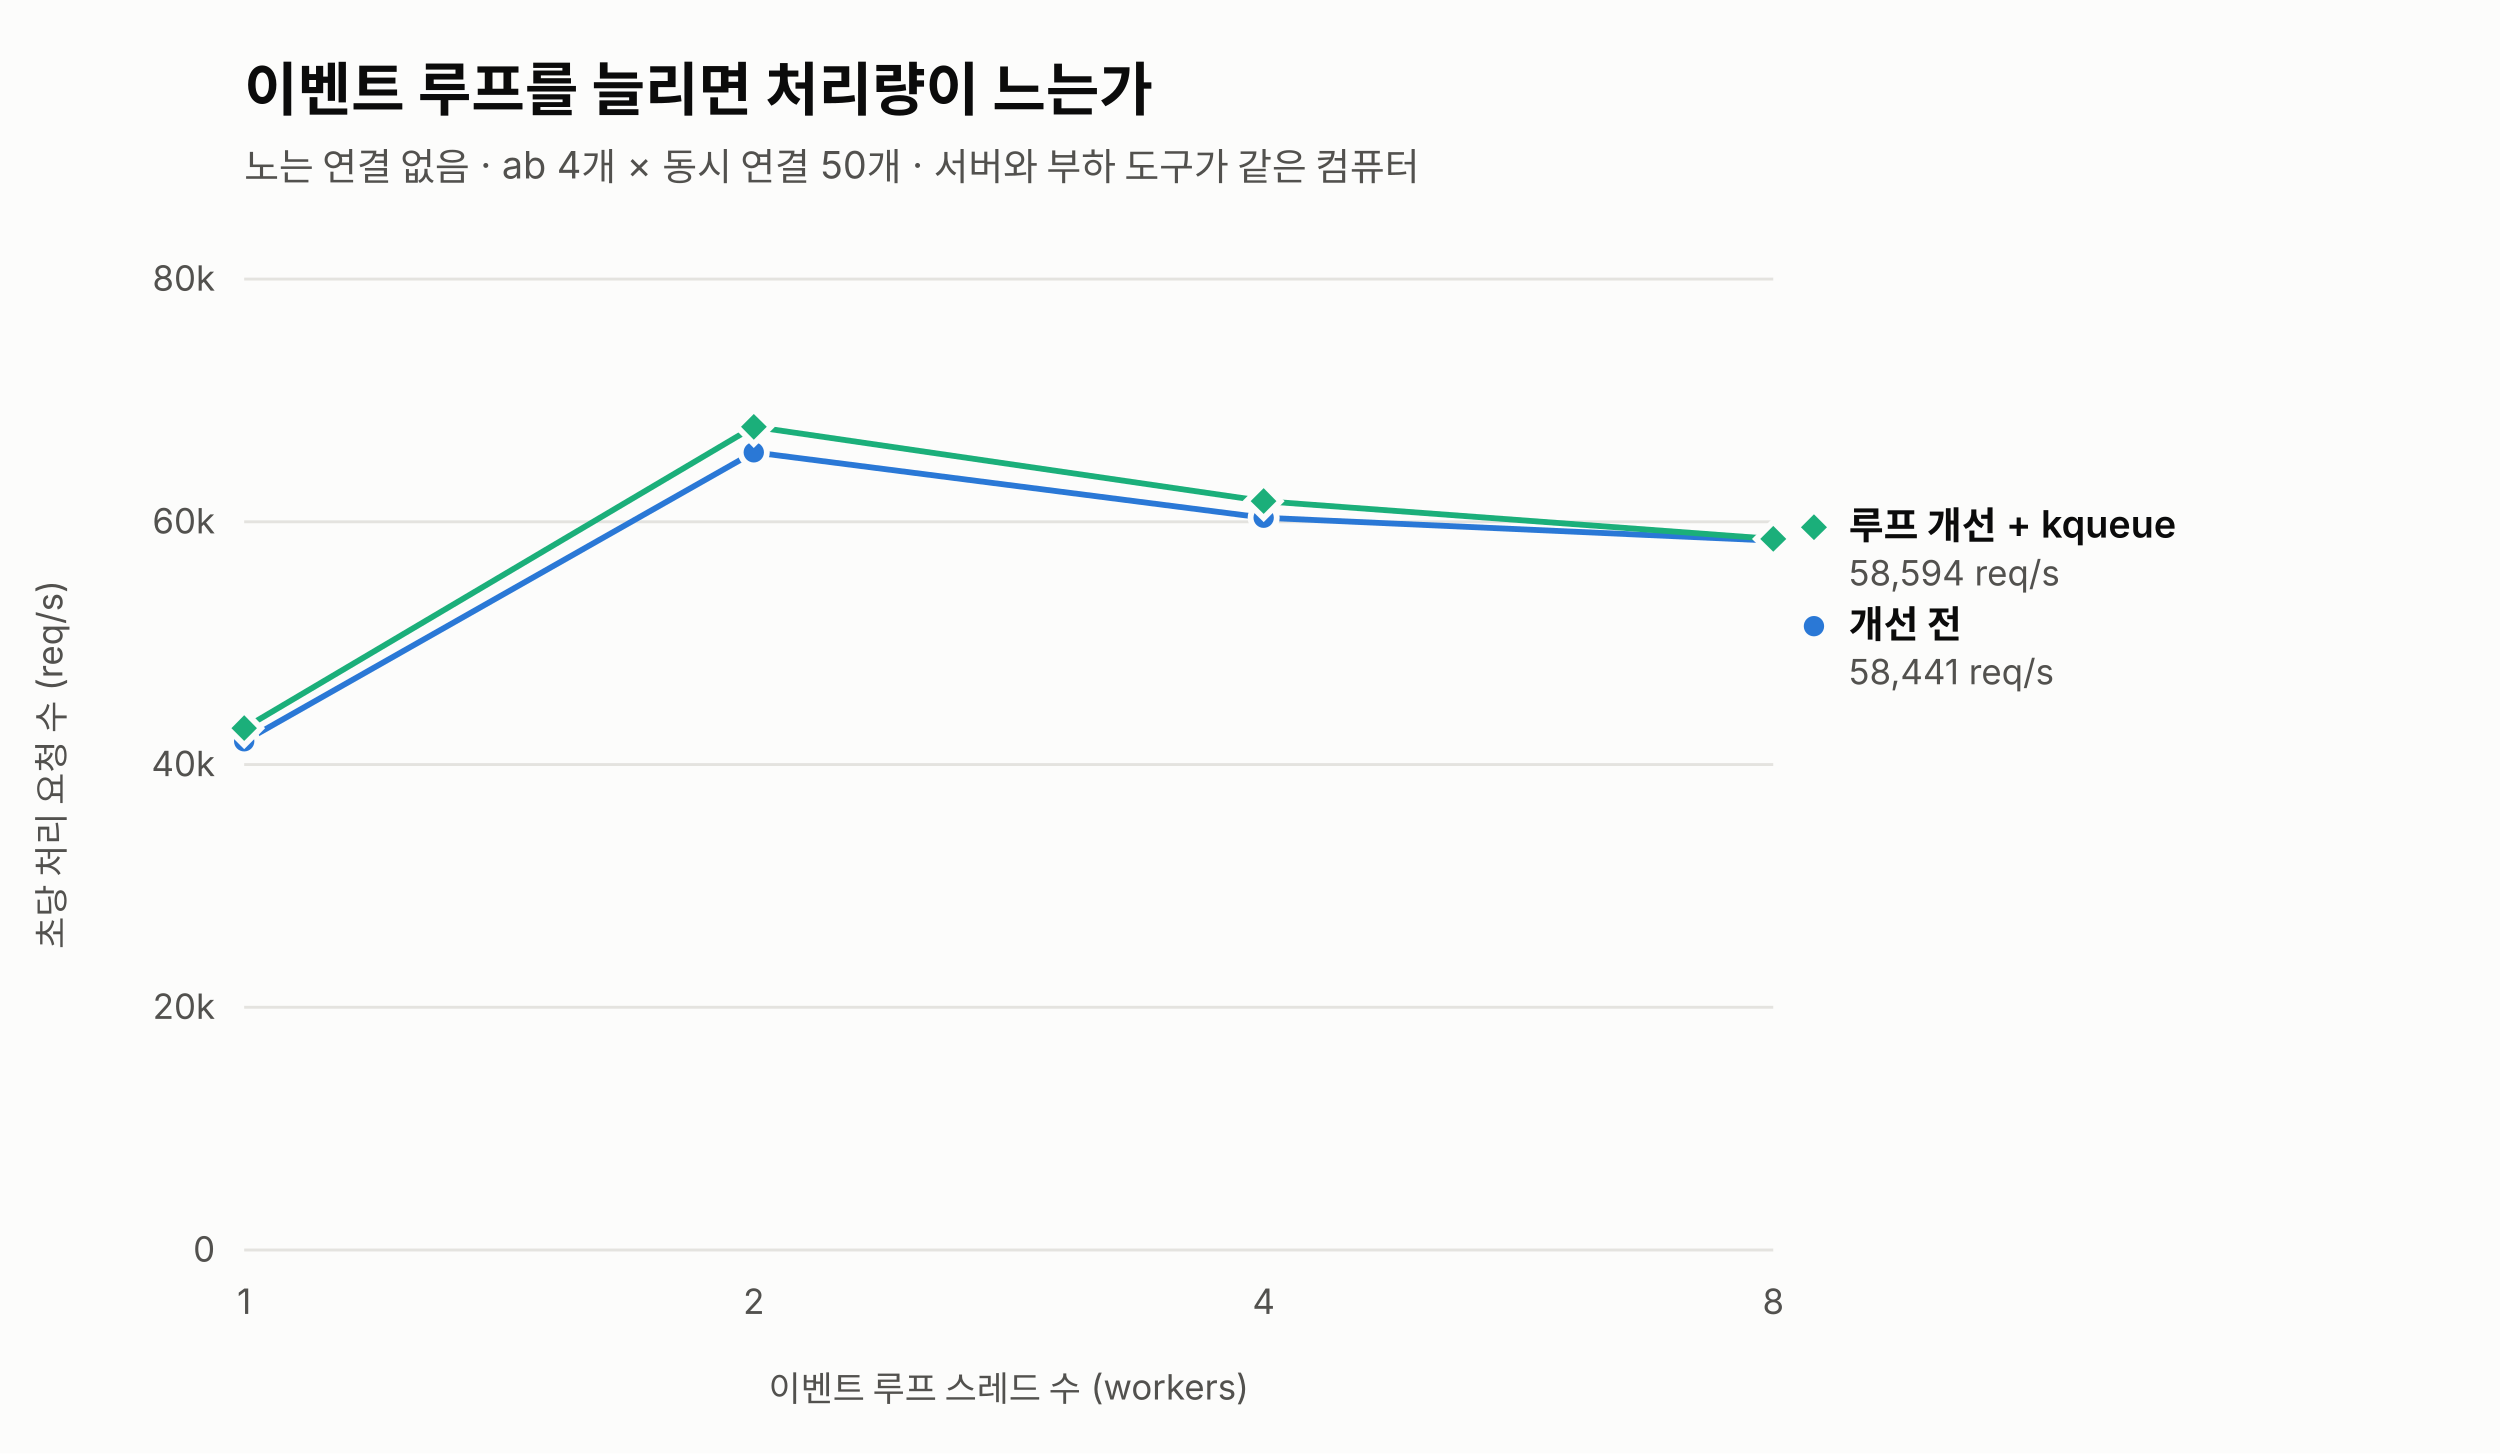
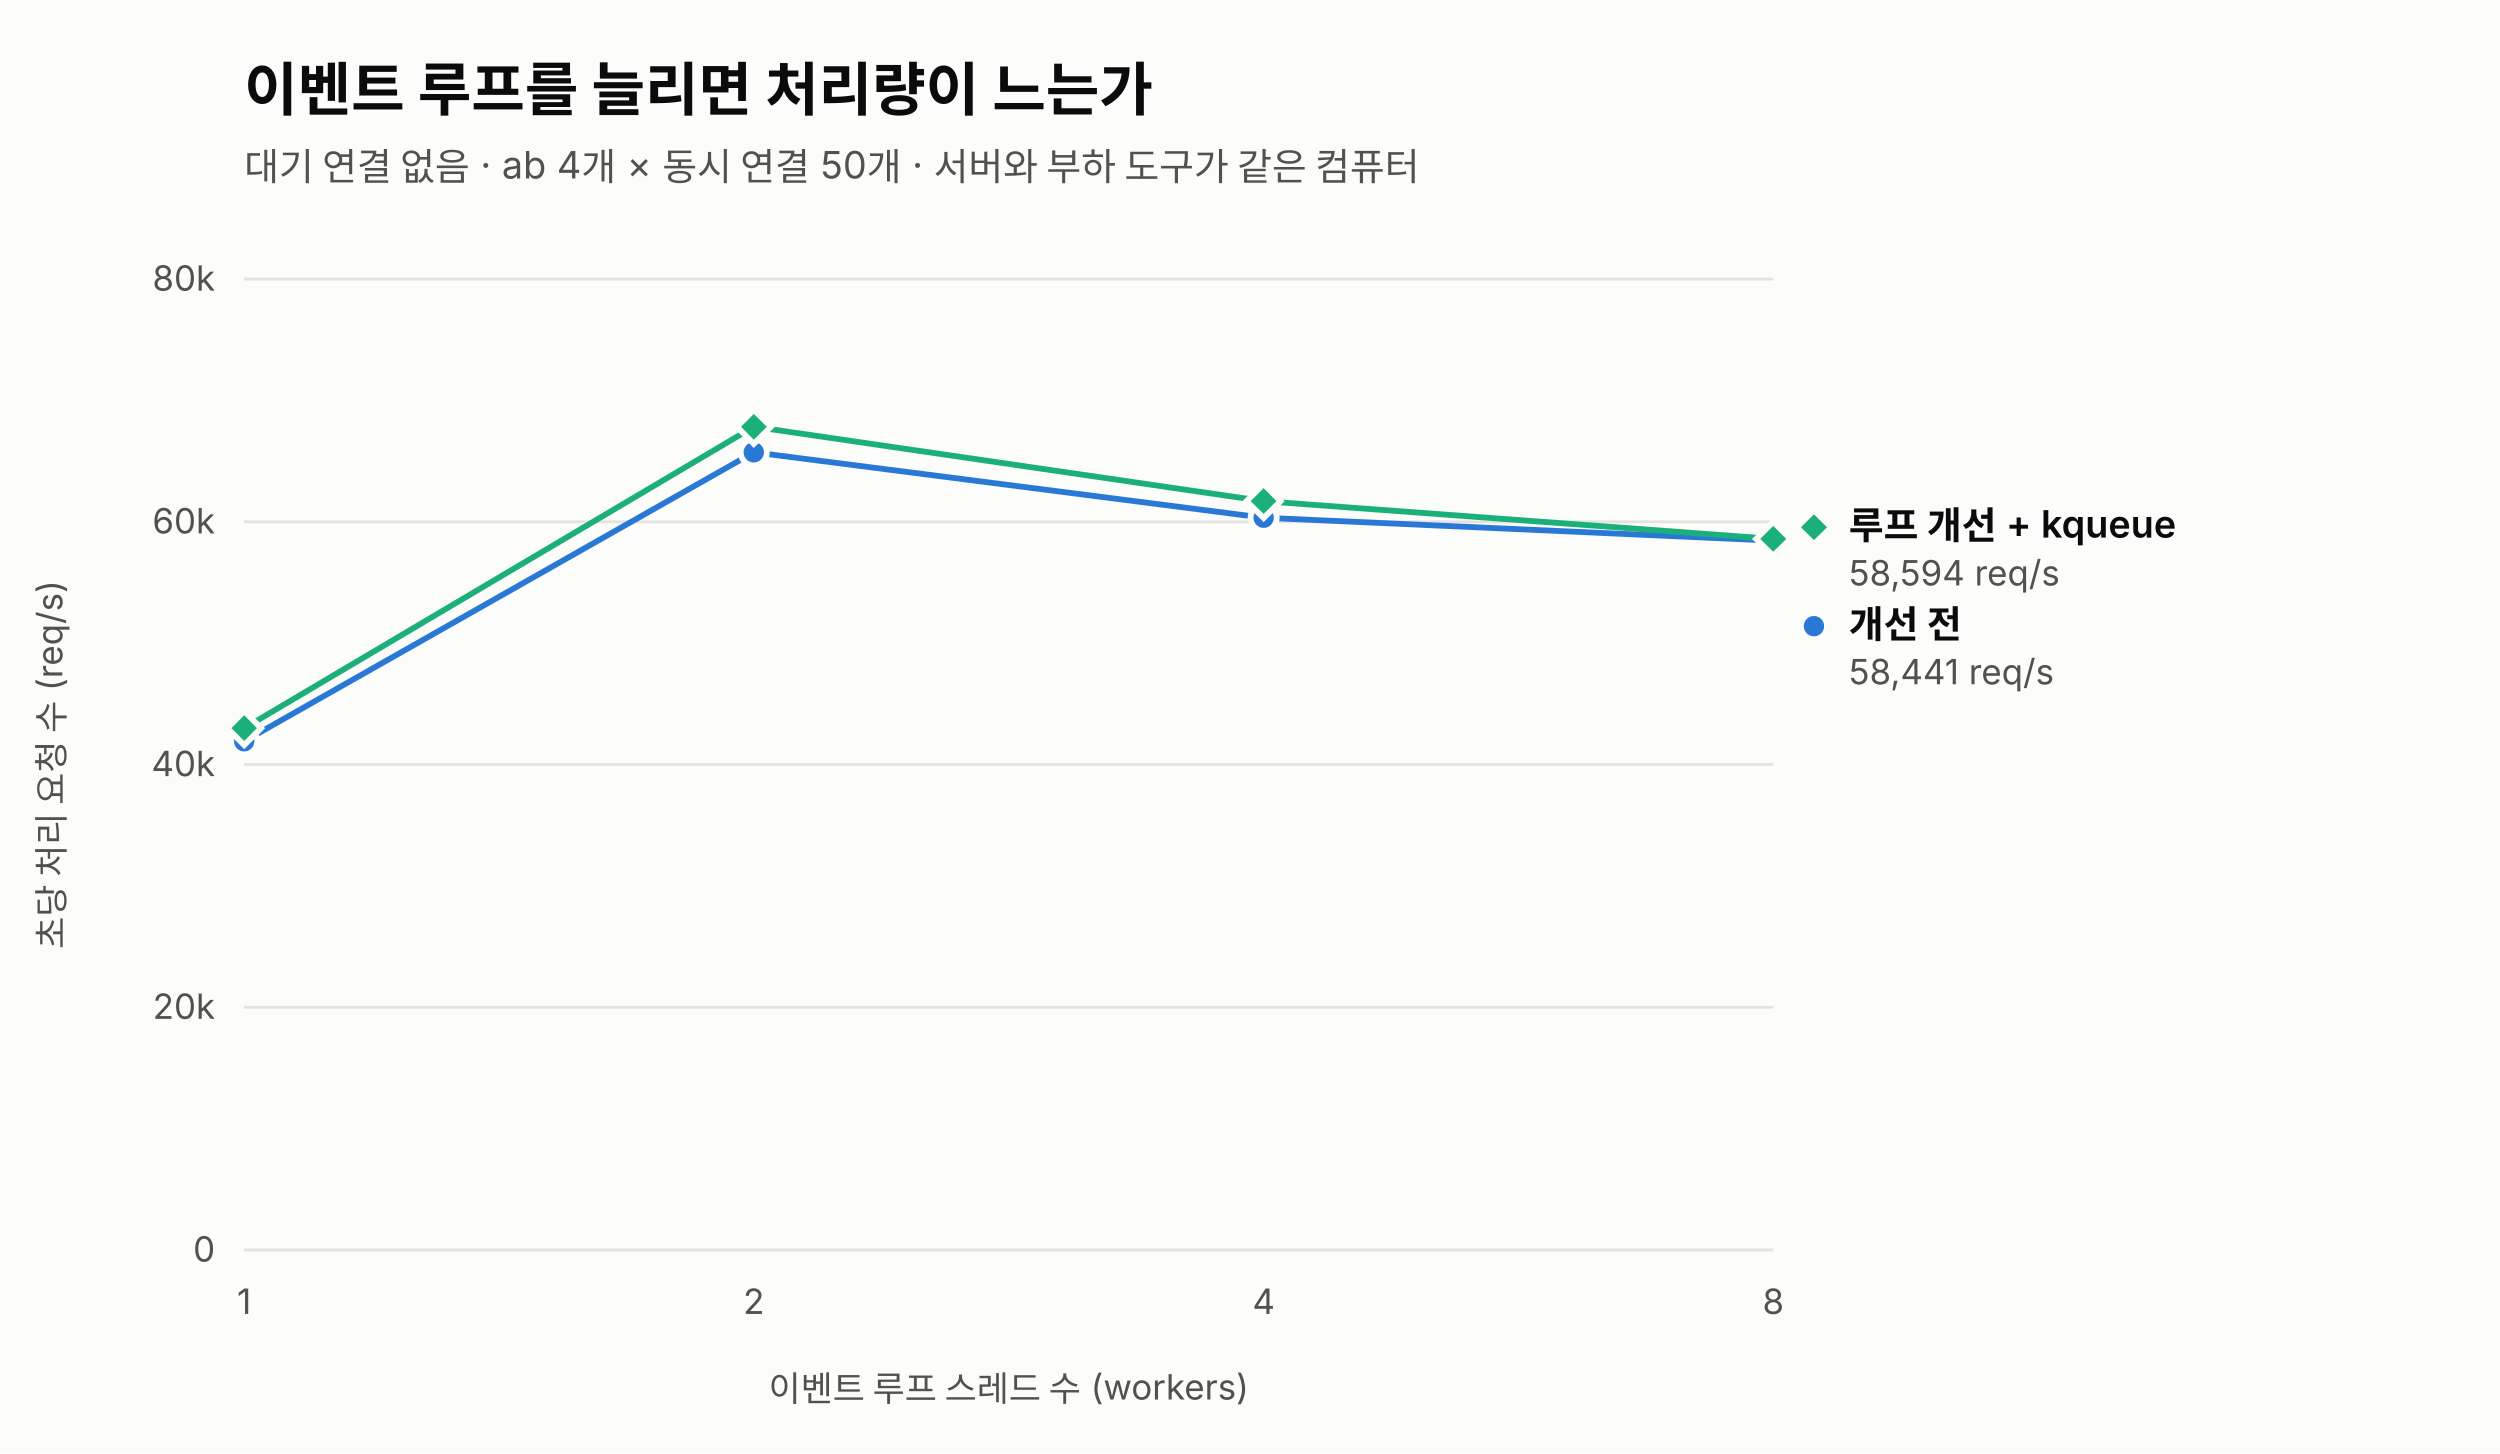
<svg xmlns="http://www.w3.org/2000/svg" width="860" height="500" viewBox="0 0 860 500" font-family="-apple-system, 'Apple SD Gothic Neo', 'Noto Sans KR', sans-serif">
  <rect width="860" height="500" fill="#fcfcfb" />
  <text x="84" y="38" font-size="20" font-weight="600" fill="#0b0b0b">이벤트 루프를 늘리면 처리량이 느는가</text>
-   <text x="84" y="62" font-size="13" fill="#52514e">노는 연결 없음 · ab 4개 × 동시 연결 50개 · 서버와 부하 도구가 같은 컴퓨터</text>
+   <text x="84" y="62" font-size="13" fill="#52514e">대기 연결 없음 · ab 4개 × 동시 연결 50개 · 서버와 부하 도구가 같은 컴퓨터</text>
  <line x1="84" y1="430.0" x2="610" y2="430.0" stroke="#e4e3df" stroke-width="1" />
  <text x="74" y="434.0" font-size="12" fill="#52514e" text-anchor="end">0</text>
  <line x1="84" y1="346.5" x2="610" y2="346.5" stroke="#e4e3df" stroke-width="1" />
  <text x="74" y="350.5" font-size="12" fill="#52514e" text-anchor="end">20k</text>
  <line x1="84" y1="263.0" x2="610" y2="263.0" stroke="#e4e3df" stroke-width="1" />
  <text x="74" y="267.0" font-size="12" fill="#52514e" text-anchor="end">40k</text>
  <line x1="84" y1="179.5" x2="610" y2="179.5" stroke="#e4e3df" stroke-width="1" />
  <text x="74" y="183.5" font-size="12" fill="#52514e" text-anchor="end">60k</text>
  <line x1="84" y1="96.0" x2="610" y2="96.0" stroke="#e4e3df" stroke-width="1" />
  <text x="74" y="100.0" font-size="12" fill="#52514e" text-anchor="end">80k</text>
  <text x="22" y="263.0" font-size="12" fill="#52514e" text-anchor="middle" transform="rotate(-90 22 263.0)">초당 처리 요청 수 (req/s)</text>
  <text x="84.0" y="452" font-size="12" fill="#52514e" text-anchor="middle">1</text>
  <text x="259.3" y="452" font-size="12" fill="#52514e" text-anchor="middle">2</text>
  <text x="434.7" y="452" font-size="12" fill="#52514e" text-anchor="middle">4</text>
  <text x="610.0" y="452" font-size="12" fill="#52514e" text-anchor="middle">8</text>
  <text x="347.0" y="482" font-size="12" fill="#52514e" text-anchor="middle">이벤트 루프 스레드 수 (workers)</text>
  <polyline points="84.0,255.0 259.3,155.6 434.7,178.1 610.0,186.0" fill="none" stroke="#2a78d6" stroke-width="2" stroke-linejoin="round" />
  <circle cx="84.0" cy="255.0" r="4.5" fill="#2a78d6" stroke="#fcfcfb" stroke-width="2" />
  <circle cx="259.3" cy="155.6" r="4.5" fill="#2a78d6" stroke="#fcfcfb" stroke-width="2" />
  <circle cx="434.7" cy="178.1" r="4.5" fill="#2a78d6" stroke="#fcfcfb" stroke-width="2" />
  <circle cx="610.0" cy="186.0" r="4.5" fill="#2a78d6" stroke="#fcfcfb" stroke-width="2" />
  <polyline points="84.0,250.5 259.3,146.8 434.7,172.4 610.0,185.4" fill="none" stroke="#1baf7a" stroke-width="2" stroke-linejoin="round" />
  <path d="M84.0,244.6 L89.8,250.5 L84.0,256.3 L78.2,250.5Z" fill="#1baf7a" stroke="#fcfcfb" stroke-width="2" />
  <path d="M259.3,141.0 L265.2,146.8 L259.3,152.7 L253.5,146.8Z" fill="#1baf7a" stroke="#fcfcfb" stroke-width="2" />
  <path d="M434.7,166.5 L440.5,172.4 L434.7,178.2 L428.8,172.4Z" fill="#1baf7a" stroke="#fcfcfb" stroke-width="2" />
  <path d="M610.0,179.5 L615.9,185.4 L610.0,191.2 L604.1,185.4Z" fill="#1baf7a" stroke="#fcfcfb" stroke-width="2" />
  <path d="M624.0,175.5 L629.9,181.4 L624.0,187.2 L618.1,181.4Z" fill="#1baf7a" stroke="#fcfcfb" stroke-width="2" />
  <text x="636" y="185.4" font-size="13" font-weight="600" fill="#0b0b0b">루프 개선 + kqueue</text>
  <text x="636" y="201.4" font-size="12" fill="#52514e">58,594 req/s</text>
  <circle cx="624.0" cy="215.4" r="4.5" fill="#2a78d6" stroke="#fcfcfb" stroke-width="2" />
  <text x="636" y="219.4" font-size="13" font-weight="600" fill="#0b0b0b">개선 전</text>
  <text x="636" y="235.4" font-size="12" fill="#52514e">58,441 req/s</text>
</svg>
